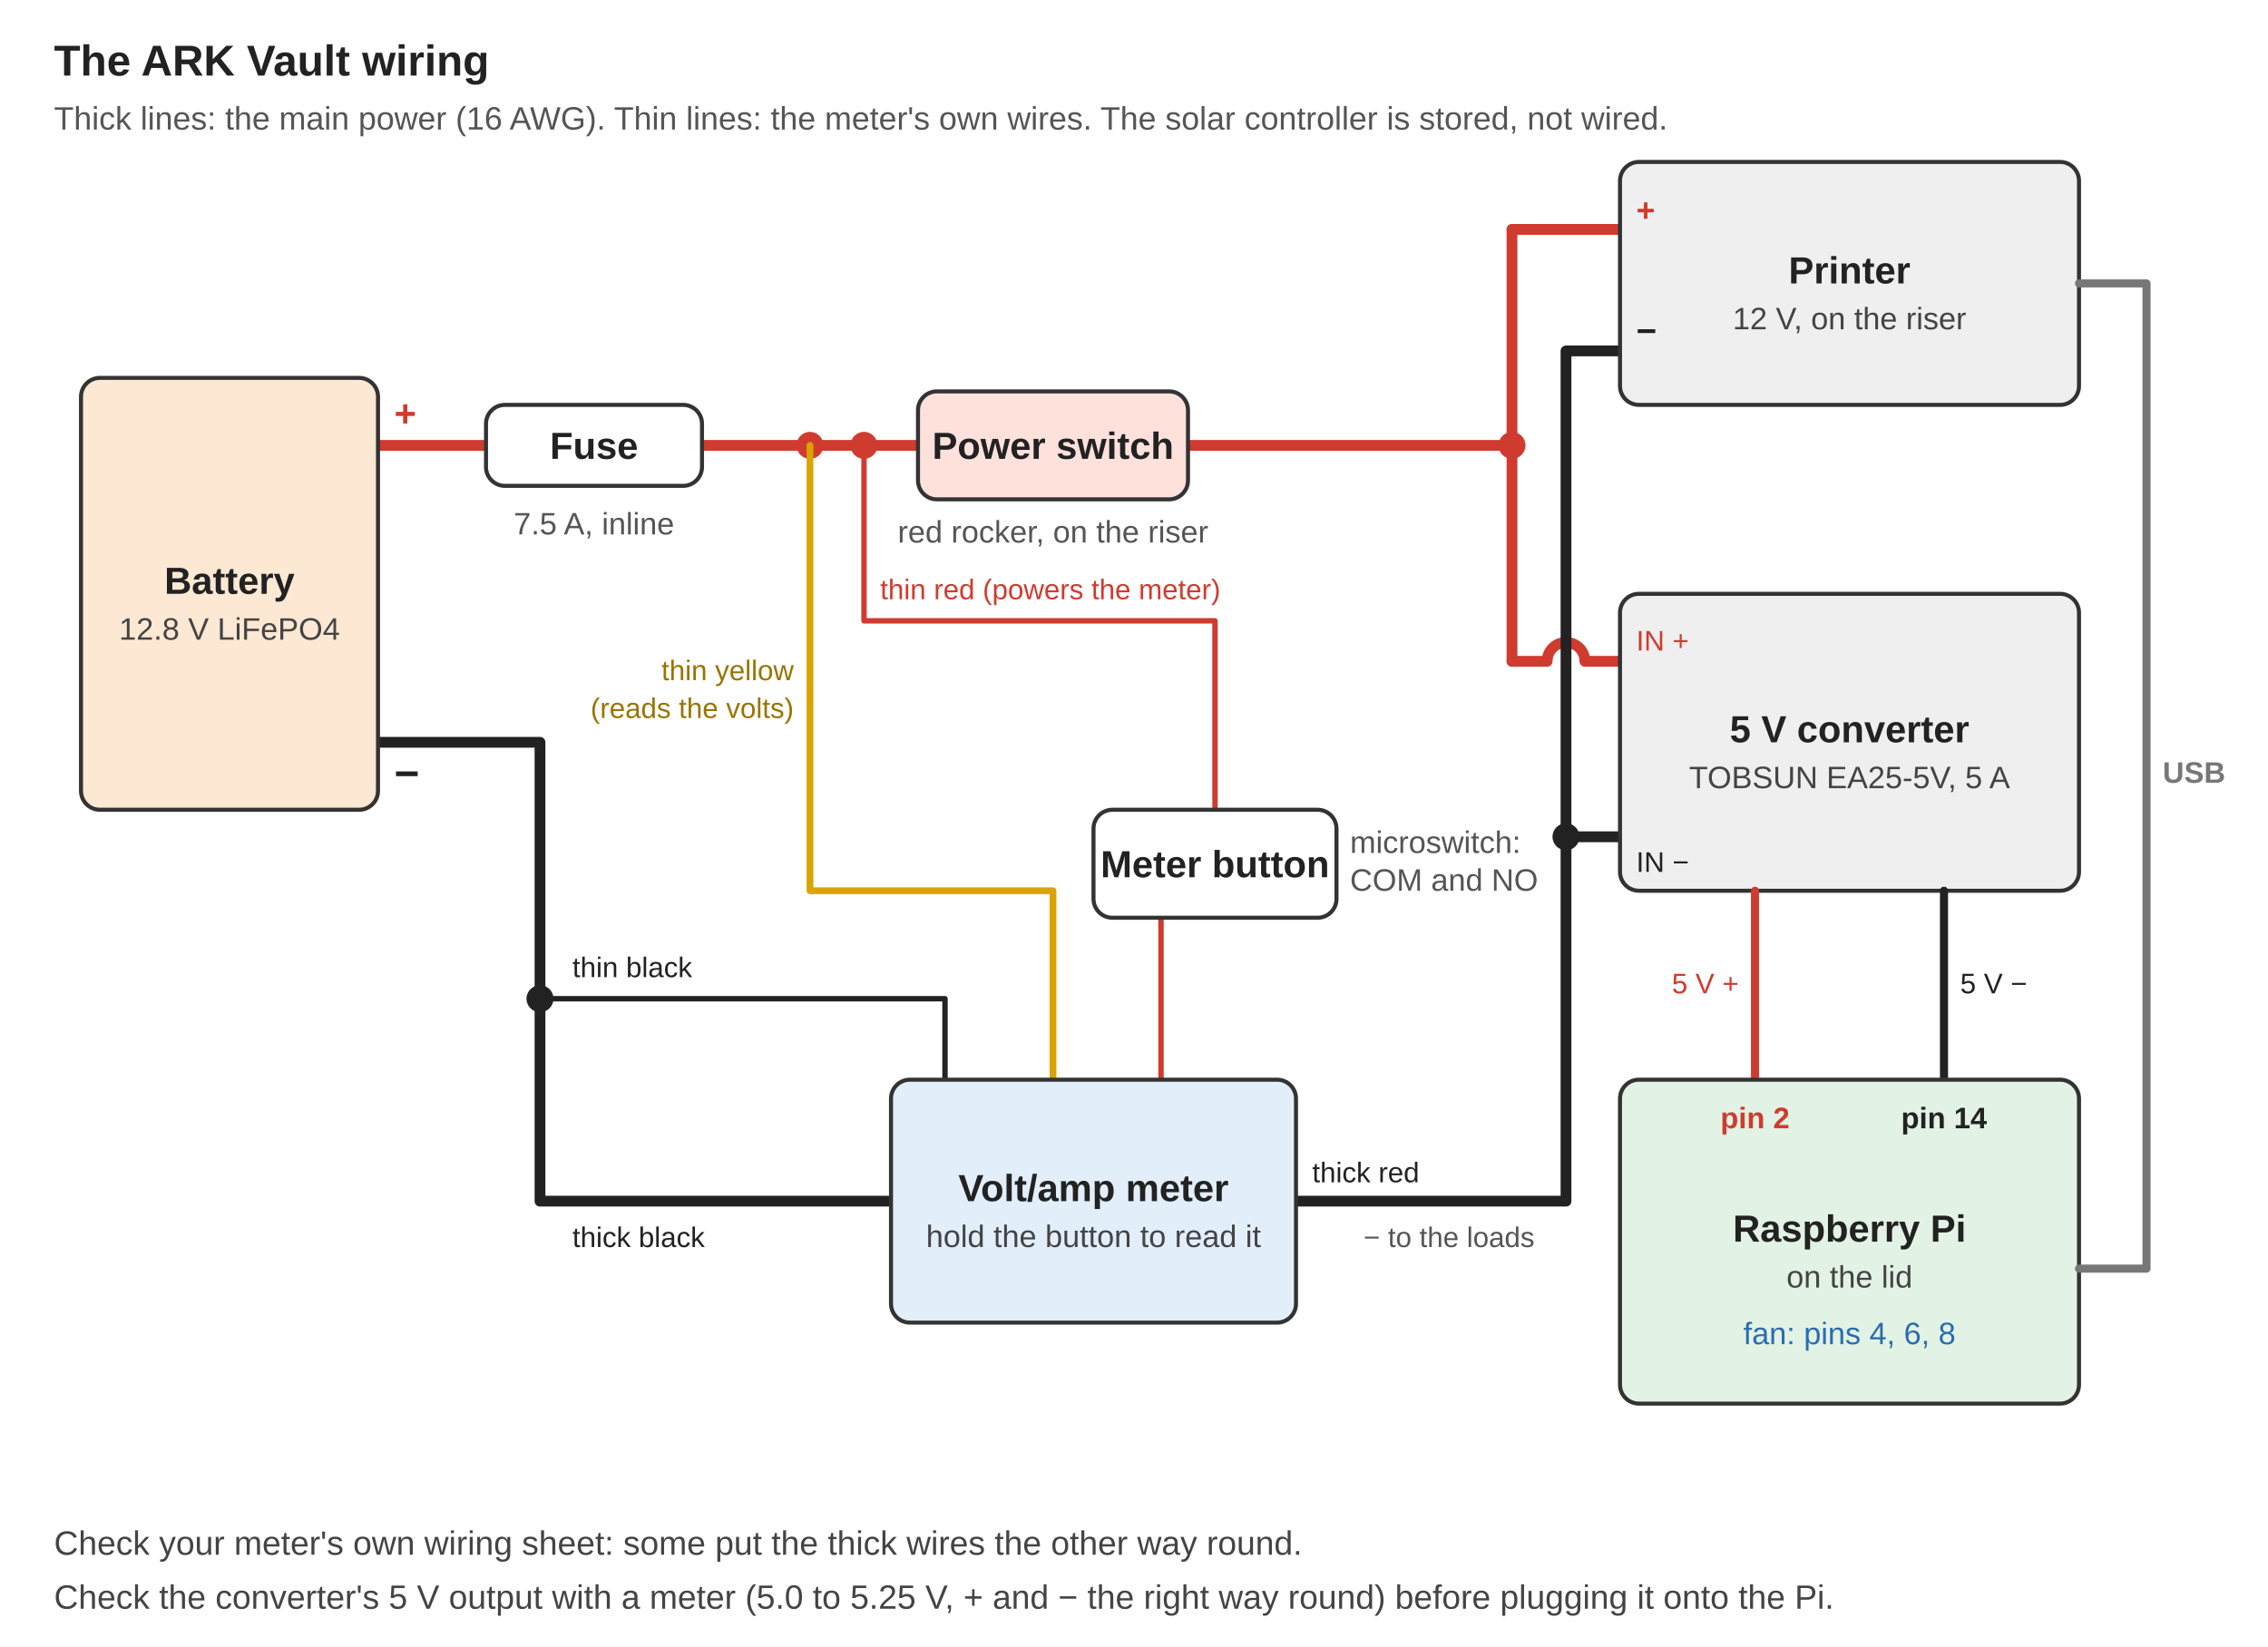
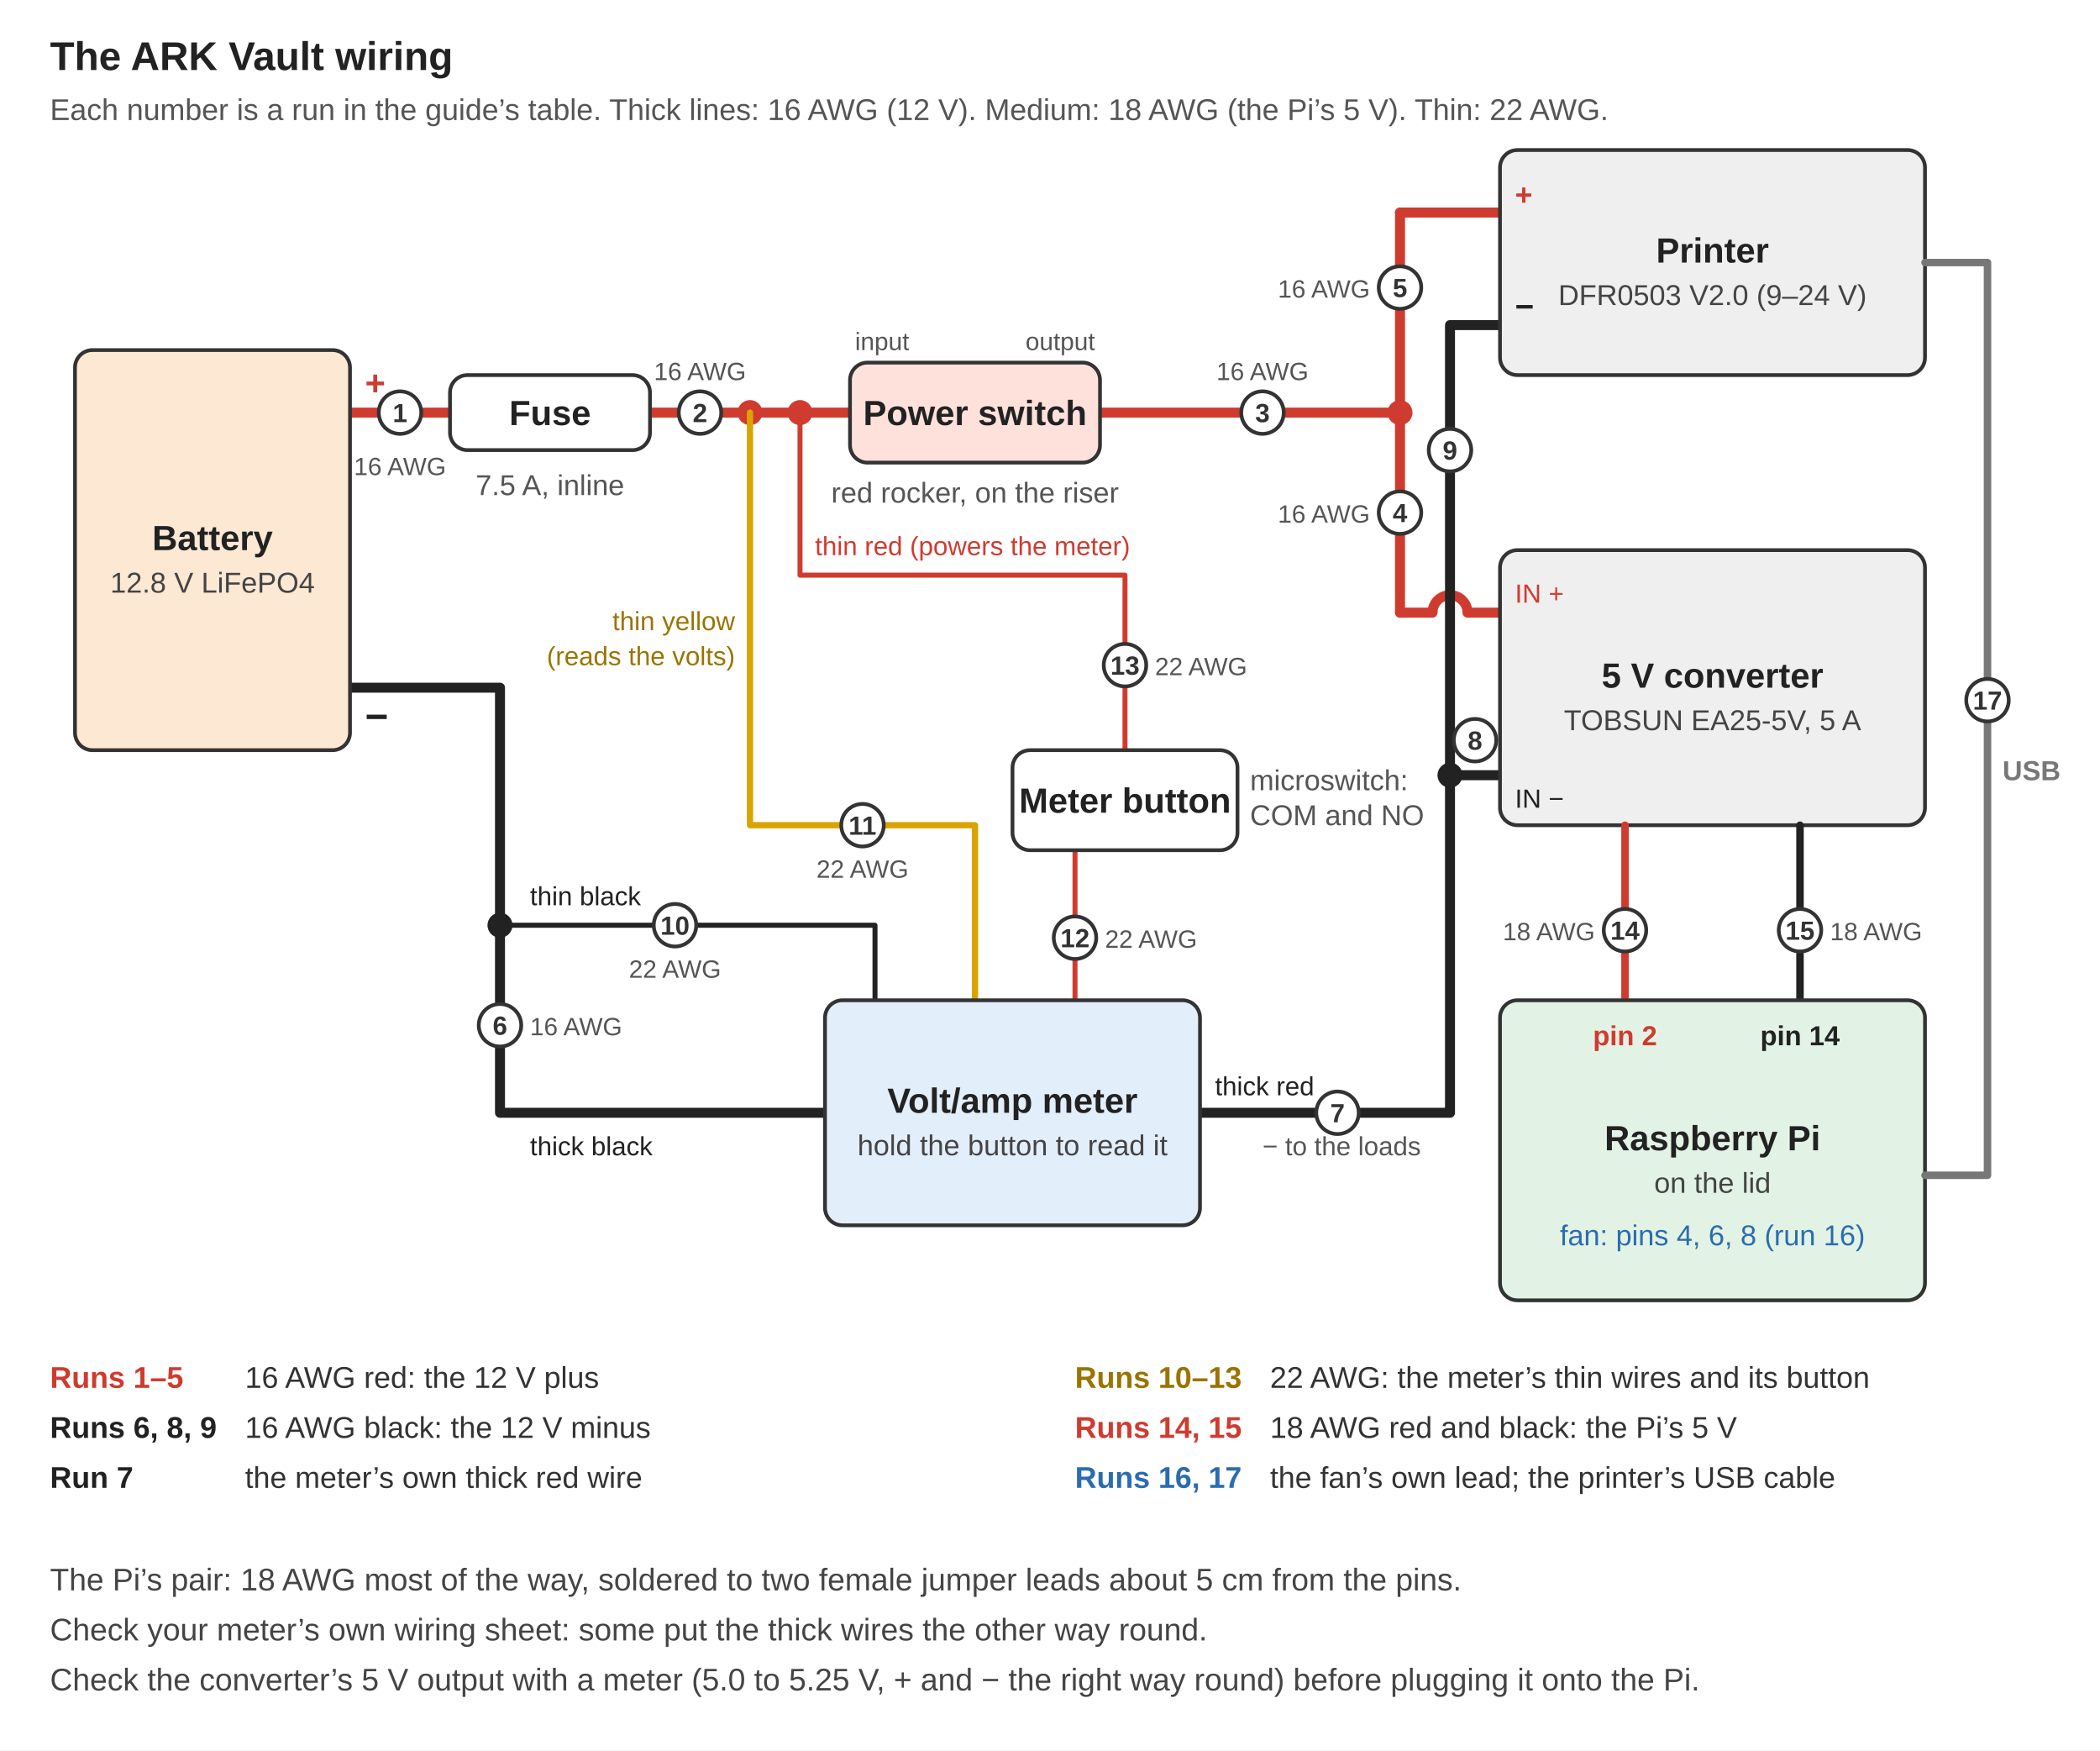
- <svg xmlns="http://www.w3.org/2000/svg" width="840" height="610" viewBox="0 0 840 610" font-family="Arial, Helvetica, sans-serif">
-   <rect width="840" height="610" fill="#ffffff" />
-   <text x="20" y="28" font-size="16" font-weight="bold" fill="#222">The ARK Vault wiring</text>
-   <text x="20" y="48" font-size="12" fill="#555">Thick lines: the main power (16 AWG). Thin lines: the meter's own wires. The solar controller is stored, not wired.</text>
+ <svg xmlns="http://www.w3.org/2000/svg" width="840" height="700" viewBox="0 0 840 700" font-family="Arial, Helvetica, sans-serif">
+   <rect width="840" height="700" fill="#ffffff" />
  <polyline points="140,165 180,165" fill="none" stroke="#d03b2f" stroke-width="4" stroke-linejoin="round" stroke-linecap="round" />
  <polyline points="260,165 340,165" fill="none" stroke="#d03b2f" stroke-width="4" stroke-linejoin="round" stroke-linecap="round" />
  <polyline points="440,165 560,165" fill="none" stroke="#d03b2f" stroke-width="4" stroke-linejoin="round" stroke-linecap="round" />
  <polyline points="560,85 560,245" fill="none" stroke="#d03b2f" stroke-width="4" stroke-linejoin="round" stroke-linecap="round" />
  <polyline points="560,85 600,85" fill="none" stroke="#d03b2f" stroke-width="4" stroke-linejoin="round" stroke-linecap="round" />
  <polyline points="560,245 573,245" fill="none" stroke="#d03b2f" stroke-width="4" stroke-linejoin="round" stroke-linecap="round" />
  <path d="M573 245 A7 7 0 0 1 587 245" fill="none" stroke="#d03b2f" stroke-width="4" />
  <polyline points="587,245 600,245" fill="none" stroke="#d03b2f" stroke-width="4" stroke-linejoin="round" stroke-linecap="round" />
  <circle cx="560" cy="165" r="5" fill="#d03b2f" />
  <circle cx="300" cy="165" r="5" fill="#d03b2f" />
  <circle cx="320" cy="165" r="5" fill="#d03b2f" />
  <polyline points="140,275 200,275 200,445 330,445" fill="none" stroke="#222222" stroke-width="4" stroke-linejoin="round" stroke-linecap="round" />
  <polyline points="480,445 580,445 580,130 600,130" fill="none" stroke="#222222" stroke-width="4" stroke-linejoin="round" stroke-linecap="round" />
  <polyline points="580,310 600,310" fill="none" stroke="#222222" stroke-width="4" stroke-linejoin="round" stroke-linecap="round" />
  <circle cx="580" cy="310" r="5" fill="#222222" />
  <circle cx="200" cy="370" r="5" fill="#222222" />
  <text x="212" y="462" font-size="10.5" fill="#222222" text-anchor="start">thick black</text>
  <text x="486" y="438" font-size="10.5" fill="#222222" text-anchor="start">thick red</text>
  <text x="505" y="462" font-size="10.5" fill="#555" text-anchor="start">− to the loads</text>
  <polyline points="350,400 350,370 200,370" fill="none" stroke="#222222" stroke-width="2" stroke-linejoin="round" stroke-linecap="round" />
  <polyline points="390,400 390,330 300,330 300,165" fill="none" stroke="#d9a400" stroke-width="2.5" stroke-linejoin="round" stroke-linecap="round" />
  <polyline points="430,400 430,340" fill="none" stroke="#d03b2f" stroke-width="2" stroke-linejoin="round" stroke-linecap="round" />
  <polyline points="450,300 450,230 320,230 320,165" fill="none" stroke="#d03b2f" stroke-width="2" stroke-linejoin="round" stroke-linecap="round" />
  <text x="212" y="362" font-size="10.5" fill="#222222" text-anchor="start">thin black</text>
  <text x="294" y="252" font-size="10.5" fill="#9a7400" text-anchor="end">thin yellow</text>
  <text x="294" y="266" font-size="10.5" fill="#9a7400" text-anchor="end">(reads the volts)</text>
  <text x="326" y="222" font-size="10.5" fill="#d03b2f" text-anchor="start">thin red (powers the meter)</text>
  <rect x="30" y="140" width="110" height="160" rx="7" fill="#fde8d4" stroke="#333" stroke-width="1.5" />
-   <text x="85.0" y="220.0" font-size="14" font-weight="bold" fill="#222" text-anchor="middle">Battery</text>
+   <text x="85.0" y="220.0" font-size="14" fill="#222" text-anchor="middle" font-weight="bold">Battery</text>
  <text x="85.0" y="237.0" font-size="11.5" fill="#444" text-anchor="middle">12.8 V LiFePO4</text>
  <text x="146" y="158" font-size="14" fill="#d03b2f" text-anchor="start" font-weight="bold">+</text>
  <text x="146" y="292" font-size="16" fill="#222222" text-anchor="start" font-weight="bold">−</text>
  <rect x="180" y="150" width="80" height="30" rx="7" fill="#fff" stroke="#333" stroke-width="1.5" />
-   <text x="220.0" y="170.0" font-size="14" font-weight="bold" fill="#222" text-anchor="middle">Fuse</text>
+   <text x="220.0" y="170.0" font-size="14" fill="#222" text-anchor="middle" font-weight="bold">Fuse</text>
  <text x="220" y="198" font-size="11.5" fill="#555" text-anchor="middle">7.5 A, inline</text>
  <rect x="340" y="145" width="100" height="40" rx="7" fill="#ffe1dc" stroke="#333" stroke-width="1.5" />
-   <text x="390.0" y="170.0" font-size="14" font-weight="bold" fill="#222" text-anchor="middle">Power switch</text>
+   <text x="390.0" y="170.0" font-size="14" fill="#222" text-anchor="middle" font-weight="bold">Power switch</text>
  <text x="390" y="201" font-size="11.5" fill="#555" text-anchor="middle">red rocker, on the riser</text>
+   <text x="342" y="140" font-size="10" fill="#555" text-anchor="start">input</text>
+   <text x="438" y="140" font-size="10" fill="#555" text-anchor="end">output</text>
  <rect x="405" y="300" width="90" height="40" rx="7" fill="#fff" stroke="#333" stroke-width="1.5" />
-   <text x="450.0" y="325.0" font-size="14" font-weight="bold" fill="#222" text-anchor="middle">Meter button</text>
+   <text x="450.0" y="325.0" font-size="14" fill="#222" text-anchor="middle" font-weight="bold">Meter button</text>
  <text x="500" y="316" font-size="11.5" fill="#555" text-anchor="start">microswitch:</text>
  <text x="500" y="330" font-size="11.5" fill="#555" text-anchor="start">COM and NO</text>
  <rect x="330" y="400" width="150" height="90" rx="7" fill="#e3eefb" stroke="#333" stroke-width="1.5" />
-   <text x="405.0" y="445.0" font-size="14" font-weight="bold" fill="#222" text-anchor="middle">Volt/amp meter</text>
+   <text x="405.0" y="445.0" font-size="14" fill="#222" text-anchor="middle" font-weight="bold">Volt/amp meter</text>
  <text x="405.0" y="462.0" font-size="11.5" fill="#444" text-anchor="middle">hold the button to read it</text>
  <rect x="600" y="60" width="170" height="90" rx="7" fill="#efefef" stroke="#333" stroke-width="1.5" />
-   <text x="685.0" y="105.0" font-size="14" font-weight="bold" fill="#222" text-anchor="middle">Printer</text>
-   <text x="685.0" y="122.0" font-size="11.5" fill="#444" text-anchor="middle">12 V, on the riser</text>
+   <text x="685.0" y="105.0" font-size="14" fill="#222" text-anchor="middle" font-weight="bold">Printer</text>
+   <text x="685.0" y="122.0" font-size="11.5" fill="#444" text-anchor="middle">DFR0503 V2.0 (9–24 V)</text>
  <rect x="600" y="220" width="170" height="110" rx="7" fill="#efefef" stroke="#333" stroke-width="1.5" />
-   <text x="685.0" y="275.0" font-size="14" font-weight="bold" fill="#222" text-anchor="middle">5 V converter</text>
+   <text x="685.0" y="275.0" font-size="14" fill="#222" text-anchor="middle" font-weight="bold">5 V converter</text>
  <text x="685.0" y="292.0" font-size="11.5" fill="#444" text-anchor="middle">TOBSUN EA25-5V, 5 A</text>
  <text x="606" y="241" font-size="10.5" fill="#d03b2f" text-anchor="start">IN +</text>
  <text x="606" y="323" font-size="10.5" fill="#222222" text-anchor="start">IN −</text>
  <text x="606" y="82" font-size="12" fill="#d03b2f" text-anchor="start" font-weight="bold">+</text>
  <text x="606" y="127" font-size="13" fill="#222222" text-anchor="start" font-weight="bold">−</text>
  <polyline points="650,330 650,400" fill="none" stroke="#d03b2f" stroke-width="3" stroke-linejoin="round" stroke-linecap="round" />
  <polyline points="720,330 720,400" fill="none" stroke="#222222" stroke-width="3" stroke-linejoin="round" stroke-linecap="round" />
-   <text x="644" y="368" font-size="10.5" fill="#d03b2f" text-anchor="end">5 V +</text>
-   <text x="726" y="368" font-size="10.5" fill="#222222" text-anchor="start">5 V −</text>
  <rect x="600" y="400" width="170" height="120" rx="7" fill="#e2f3e5" stroke="#333" stroke-width="1.5" />
-   <text x="685.0" y="460.0" font-size="14" font-weight="bold" fill="#222" text-anchor="middle">Raspberry Pi</text>
+   <text x="685.0" y="460.0" font-size="14" fill="#222" text-anchor="middle" font-weight="bold">Raspberry Pi</text>
  <text x="685.0" y="477.0" font-size="11.5" fill="#444" text-anchor="middle">on the lid</text>
  <text x="650" y="418" font-size="11" fill="#d03b2f" text-anchor="middle" font-weight="bold">pin 2</text>
  <text x="720" y="418" font-size="11" fill="#222222" text-anchor="middle" font-weight="bold">pin 14</text>
-   <text x="685" y="498" font-size="11.5" fill="#2b6cb0" text-anchor="middle">fan: pins 4, 6, 8</text>
+   <text x="685" y="498" font-size="11.5" fill="#2b6cb0" text-anchor="middle">fan: pins 4, 6, 8 (run 16)</text>
  <polyline points="770,105 795,105 795,470 770,470" fill="none" stroke="#777" stroke-width="3" stroke-linejoin="round" stroke-linecap="round" />
-   <text x="801" y="290" font-size="11" fill="#777" text-anchor="start" font-weight="bold">USB</text>
-   <text x="20" y="576" font-size="12.5" fill="#444">Check your meter's own wiring sheet: some put the thick wires the other way round.</text>
-   <text x="20" y="596" font-size="12.5" fill="#444">Check the converter's 5 V output with a meter (5.0 to 5.25 V, + and − the right way round) before plugging it onto the Pi.</text>
+   <text x="801" y="312" font-size="11" fill="#777" text-anchor="start" font-weight="bold">USB</text>
+   <circle cx="160" cy="165" r="8.5" fill="#fff" stroke="#333" stroke-width="1.5" />
+   <text x="160" y="168.8" font-size="10.5" fill="#333" text-anchor="middle" font-weight="bold">1</text>
+   <text x="160" y="190" font-size="10" fill="#555" text-anchor="middle">16 AWG</text>
+   <circle cx="280" cy="165" r="8.5" fill="#fff" stroke="#333" stroke-width="1.5" />
+   <text x="280" y="168.8" font-size="10.5" fill="#333" text-anchor="middle" font-weight="bold">2</text>
+   <text x="280" y="152" font-size="10" fill="#555" text-anchor="middle">16 AWG</text>
+   <circle cx="505" cy="165" r="8.5" fill="#fff" stroke="#333" stroke-width="1.5" />
+   <text x="505" y="168.8" font-size="10.5" fill="#333" text-anchor="middle" font-weight="bold">3</text>
+   <text x="505" y="152" font-size="10" fill="#555" text-anchor="middle">16 AWG</text>
+   <circle cx="560" cy="205" r="8.5" fill="#fff" stroke="#333" stroke-width="1.5" />
+   <text x="560" y="208.8" font-size="10.5" fill="#333" text-anchor="middle" font-weight="bold">4</text>
+   <text x="548" y="209" font-size="10" fill="#555" text-anchor="end">16 AWG</text>
+   <circle cx="560" cy="115" r="8.5" fill="#fff" stroke="#333" stroke-width="1.5" />
+   <text x="560" y="118.8" font-size="10.5" fill="#333" text-anchor="middle" font-weight="bold">5</text>
+   <text x="548" y="119" font-size="10" fill="#555" text-anchor="end">16 AWG</text>
+   <circle cx="200" cy="410" r="8.5" fill="#fff" stroke="#333" stroke-width="1.5" />
+   <text x="200" y="413.8" font-size="10.5" fill="#333" text-anchor="middle" font-weight="bold">6</text>
+   <text x="212" y="414" font-size="10" fill="#555" text-anchor="start">16 AWG</text>
+   <circle cx="535" cy="445" r="8.5" fill="#fff" stroke="#333" stroke-width="1.5" />
+   <text x="535" y="448.8" font-size="10.5" fill="#333" text-anchor="middle" font-weight="bold">7</text>
+   <circle cx="590" cy="296" r="8.5" fill="#fff" stroke="#333" stroke-width="1.5" />
+   <text x="590" y="299.8" font-size="10.5" fill="#333" text-anchor="middle" font-weight="bold">8</text>
+   <circle cx="580" cy="180" r="8.5" fill="#fff" stroke="#333" stroke-width="1.5" />
+   <text x="580" y="183.8" font-size="10.5" fill="#333" text-anchor="middle" font-weight="bold">9</text>
+   <circle cx="270" cy="370" r="8.5" fill="#fff" stroke="#333" stroke-width="1.5" />
+   <text x="270" y="373.8" font-size="10.5" fill="#333" text-anchor="middle" font-weight="bold">10</text>
+   <text x="270" y="391" font-size="10" fill="#555" text-anchor="middle">22 AWG</text>
+   <circle cx="345" cy="330" r="8.5" fill="#fff" stroke="#333" stroke-width="1.5" />
+   <text x="345" y="333.8" font-size="10.5" fill="#333" text-anchor="middle" font-weight="bold">11</text>
+   <text x="345" y="351" font-size="10" fill="#555" text-anchor="middle">22 AWG</text>
+   <circle cx="430" cy="375" r="8.5" fill="#fff" stroke="#333" stroke-width="1.5" />
+   <text x="430" y="378.8" font-size="10.5" fill="#333" text-anchor="middle" font-weight="bold">12</text>
+   <text x="442" y="379" font-size="10" fill="#555" text-anchor="start">22 AWG</text>
+   <circle cx="450" cy="266" r="8.5" fill="#fff" stroke="#333" stroke-width="1.5" />
+   <text x="450" y="269.8" font-size="10.5" fill="#333" text-anchor="middle" font-weight="bold">13</text>
+   <text x="462" y="270" font-size="10" fill="#555" text-anchor="start">22 AWG</text>
+   <circle cx="650" cy="372" r="8.5" fill="#fff" stroke="#333" stroke-width="1.5" />
+   <text x="650" y="375.8" font-size="10.5" fill="#333" text-anchor="middle" font-weight="bold">14</text>
+   <text x="638" y="376" font-size="10" fill="#555" text-anchor="end">18 AWG</text>
+   <circle cx="720" cy="372" r="8.5" fill="#fff" stroke="#333" stroke-width="1.5" />
+   <text x="720" y="375.8" font-size="10.5" fill="#333" text-anchor="middle" font-weight="bold">15</text>
+   <text x="732" y="376" font-size="10" fill="#555" text-anchor="start">18 AWG</text>
+   <circle cx="795" cy="280" r="8.5" fill="#fff" stroke="#333" stroke-width="1.5" />
+   <text x="795" y="283.8" font-size="10.5" fill="#333" text-anchor="middle" font-weight="bold">17</text>
+   <text x="20" y="555" font-size="12" fill="#d03b2f" text-anchor="start" font-weight="bold">Runs 1–5</text>
+   <text x="98" y="555" font-size="12" fill="#333" text-anchor="start">16 AWG red: the 12 V plus</text>
+   <text x="20" y="575" font-size="12" fill="#222222" text-anchor="start" font-weight="bold">Runs 6, 8, 9</text>
+   <text x="98" y="575" font-size="12" fill="#333" text-anchor="start">16 AWG black: the 12 V minus</text>
+   <text x="20" y="595" font-size="12" fill="#222222" text-anchor="start" font-weight="bold">Run 7</text>
+   <text x="98" y="595" font-size="12" fill="#333" text-anchor="start">the meter’s own thick red wire</text>
+   <text x="430" y="555" font-size="12" fill="#9a7400" text-anchor="start" font-weight="bold">Runs 10–13</text>
+   <text x="508" y="555" font-size="12" fill="#333" text-anchor="start">22 AWG: the meter’s thin wires and its button</text>
+   <text x="430" y="575" font-size="12" fill="#d03b2f" text-anchor="start" font-weight="bold">Runs 14, 15</text>
+   <text x="508" y="575" font-size="12" fill="#333" text-anchor="start">18 AWG red and black: the Pi’s 5 V</text>
+   <text x="430" y="595" font-size="12" fill="#2b6cb0" text-anchor="start" font-weight="bold">Runs 16, 17</text>
+   <text x="508" y="595" font-size="12" fill="#333" text-anchor="start">the fan’s own lead; the printer’s USB cable</text>
+   <text x="20" y="28" font-size="16" fill="#222" text-anchor="start" font-weight="bold">The ARK Vault wiring</text>
+   <text x="20" y="48" font-size="12" fill="#555" text-anchor="start">Each number is a run in the guide’s table. Thick lines: 16 AWG (12 V). Medium: 18 AWG (the Pi’s 5 V). Thin: 22 AWG.</text>
+   <text x="20" y="636" font-size="12.5" fill="#444" text-anchor="start">The Pi’s pair: 18 AWG most of the way, soldered to two female jumper leads about 5 cm from the pins.</text>
+   <text x="20" y="656" font-size="12.5" fill="#444" text-anchor="start">Check your meter’s own wiring sheet: some put the thick wires the other way round.</text>
+   <text x="20" y="676" font-size="12.5" fill="#444" text-anchor="start">Check the converter’s 5 V output with a meter (5.0 to 5.25 V, + and − the right way round) before plugging it onto the Pi.</text>
</svg>
